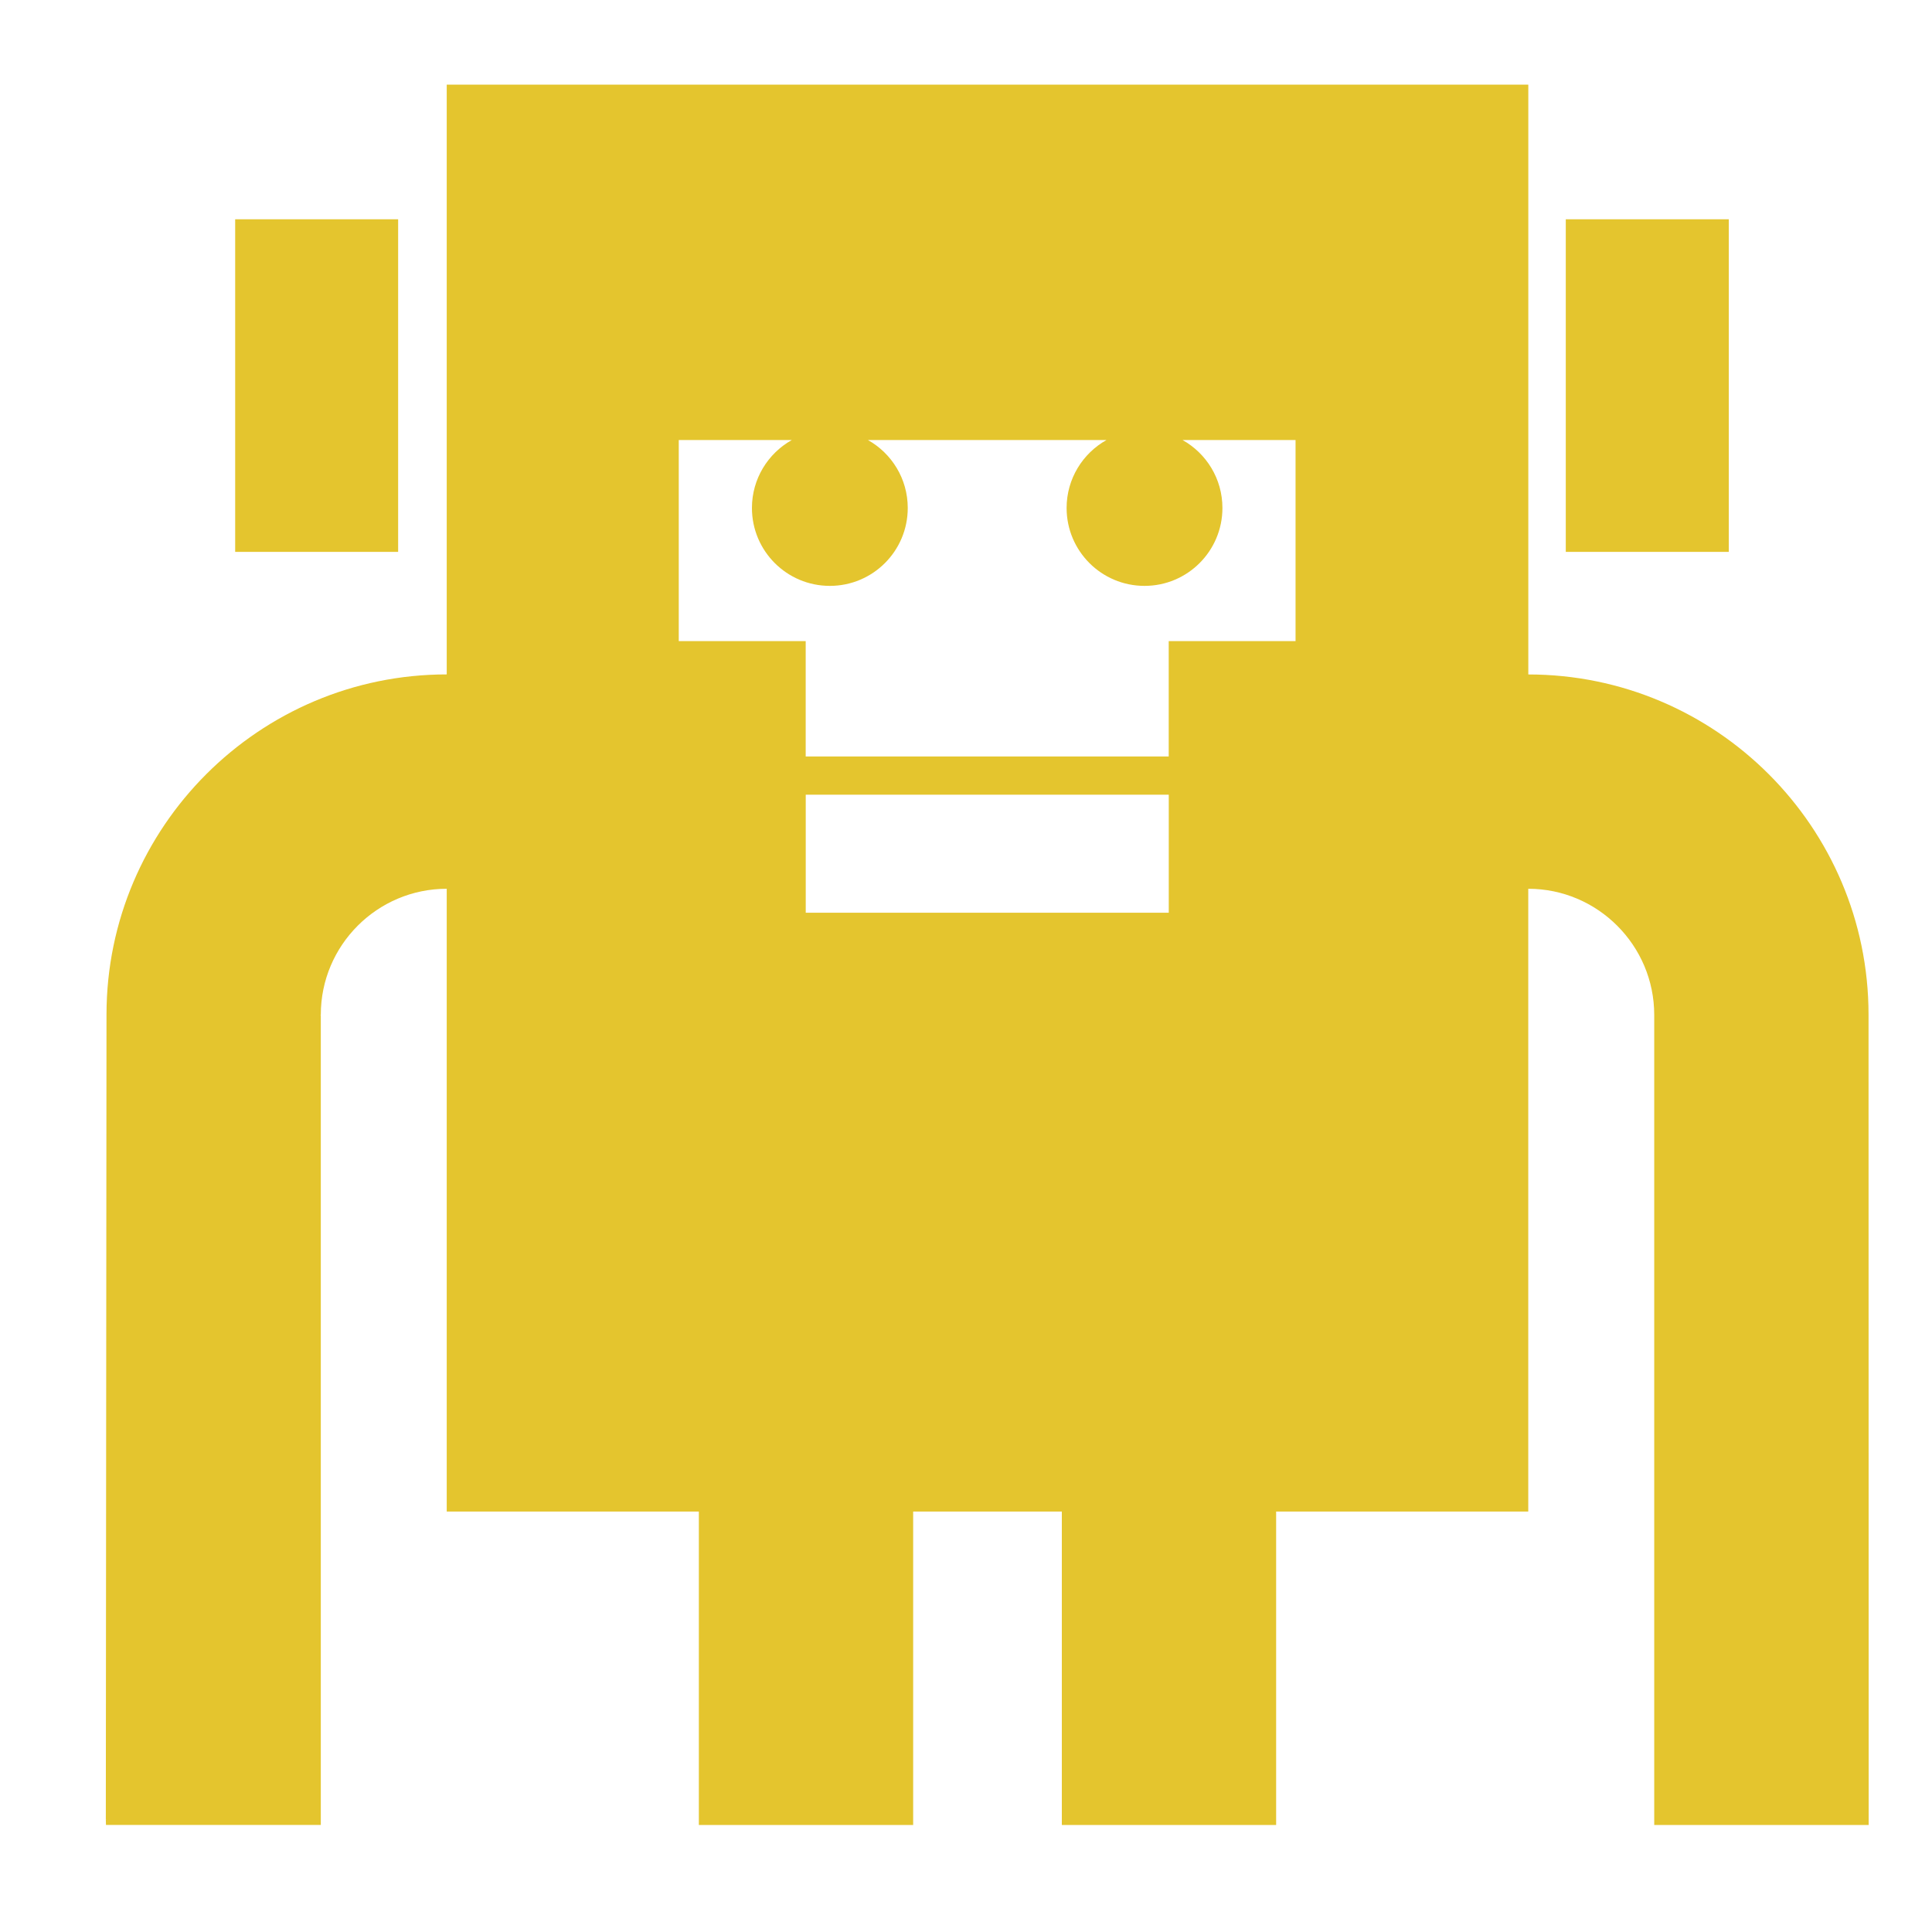
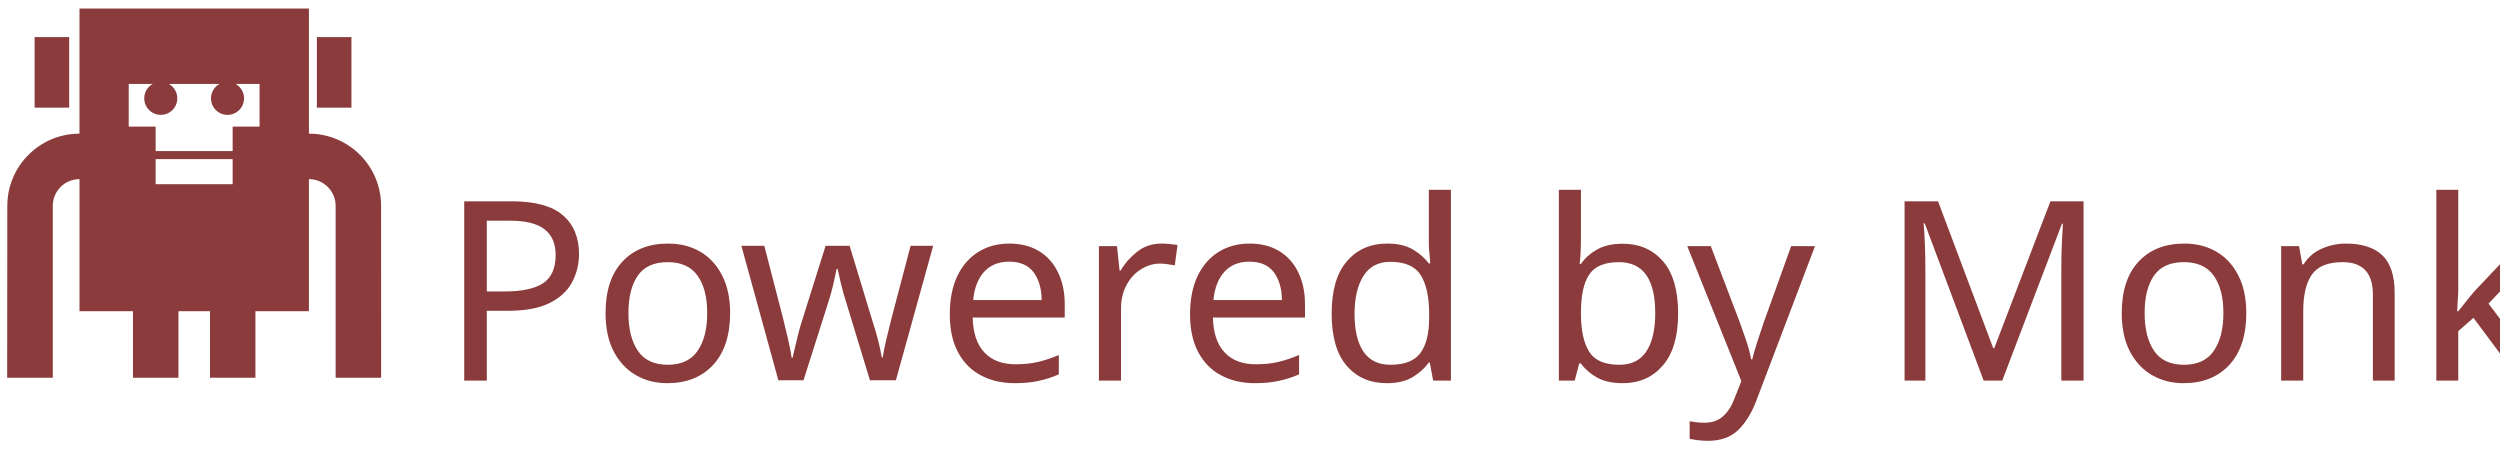
- <svg xmlns="http://www.w3.org/2000/svg" version="1.1" id="Layer_1" x="0px" y="0px" viewBox="0 0 40 40" enable-background="new 0 0 40 40" xml:space="preserve">
-   <path fill="#E4C52E" d="M34.249,21.012v16.773h4.44l-0.003-16.782c-0.003-3.882-3.161-7.039-7.044-7.039V1.752H9.249v12.211  c-3.882,0-7.041,3.157-7.044,7.039l-0.014,16.67l0.014,0.004H2.191c0,0.036,0.002,0.072,0.003,0.107h4.448V21.012l-0.017-0.004  h0.017c0-1.437,1.169-2.607,2.607-2.607v12.894h5.22v6.49h4.437v-6.49h3.078v6.49h4.437v-6.49h5.22V18.401  C33.079,18.401,34.249,19.575,34.249,21.012z M24.198,18.897h-7.516v-2.444h7.516V18.897z M26.825,13.274h-2.628v2.388h-7.516  v-2.388h-2.628V9.11h2.341c-0.493,0.276-0.826,0.803-0.826,1.407c0,0.891,0.722,1.613,1.613,1.613c0.891,0,1.613-0.722,1.613-1.613  c0-0.605-0.333-1.131-0.825-1.407h4.94c-0.493,0.276-0.826,0.803-0.826,1.407c0,0.891,0.722,1.613,1.613,1.613  s1.613-0.722,1.613-1.613c0-0.605-0.333-1.131-0.826-1.407h2.34V13.274z" />
-   <rect x="4.869" y="4.54" fill="#E4C52E" width="3.374" height="6.886" />
-   <rect x="32.418" y="4.54" fill="#E4C52E" width="3.375" height="6.886" />
+ <svg xmlns="http://www.w3.org/2000/svg" version="1.1" id="Layer_1" x="0px" y="0px" viewBox="0 0 244 45" enable-background="new 0 0 244 45" xml:space="preserve">
+   <path fill="#8B3B3B" d="M32.758,20.093v16.773h4.44l-0.003-16.782c-0.003-3.882-3.161-7.039-7.044-7.039V0.833H7.758v12.211   c-3.882,0-7.041,3.157-7.044,7.039l-0.014,16.67l0.014,0.004H0.701c0,0.036,0.002,0.072,0.003,0.107h4.448V20.093l-0.017-0.004   h0.017c0-1.437,1.169-2.607,2.607-2.607v12.894h5.22v6.49h4.437v-6.49h3.078v6.49h4.437v-6.49h5.22V17.482   C31.589,17.482,32.758,18.656,32.758,20.093z M22.707,17.978h-7.516v-2.444h7.516V17.978z M25.335,12.355h-2.628v2.388h-7.516   v-2.388h-2.628V8.191h2.341c-0.493,0.276-0.826,0.803-0.826,1.407c0,0.891,0.722,1.613,1.613,1.613   c0.891,0,1.613-0.722,1.613-1.613c0-0.605-0.333-1.131-0.825-1.407h4.94c-0.493,0.276-0.826,0.803-0.826,1.407   c0,0.891,0.722,1.613,1.613,1.613s1.613-0.722,1.613-1.613c0-0.605-0.333-1.131-0.826-1.407h2.34V12.355z" />
+   <text transform="matrix(1 0 0 1 42.9336 37.148)" fill="#8B3B3B" font-family="'GearedSlab-Thin'" font-size="24.504">Powered by Monkeytech</text>
+   <rect x="3.378" y="3.621" fill="#8B3B3B" width="3.374" height="6.886" />
+   <rect x="30.927" y="3.621" fill="#8B3B3B" width="3.375" height="6.886" />
</svg>
